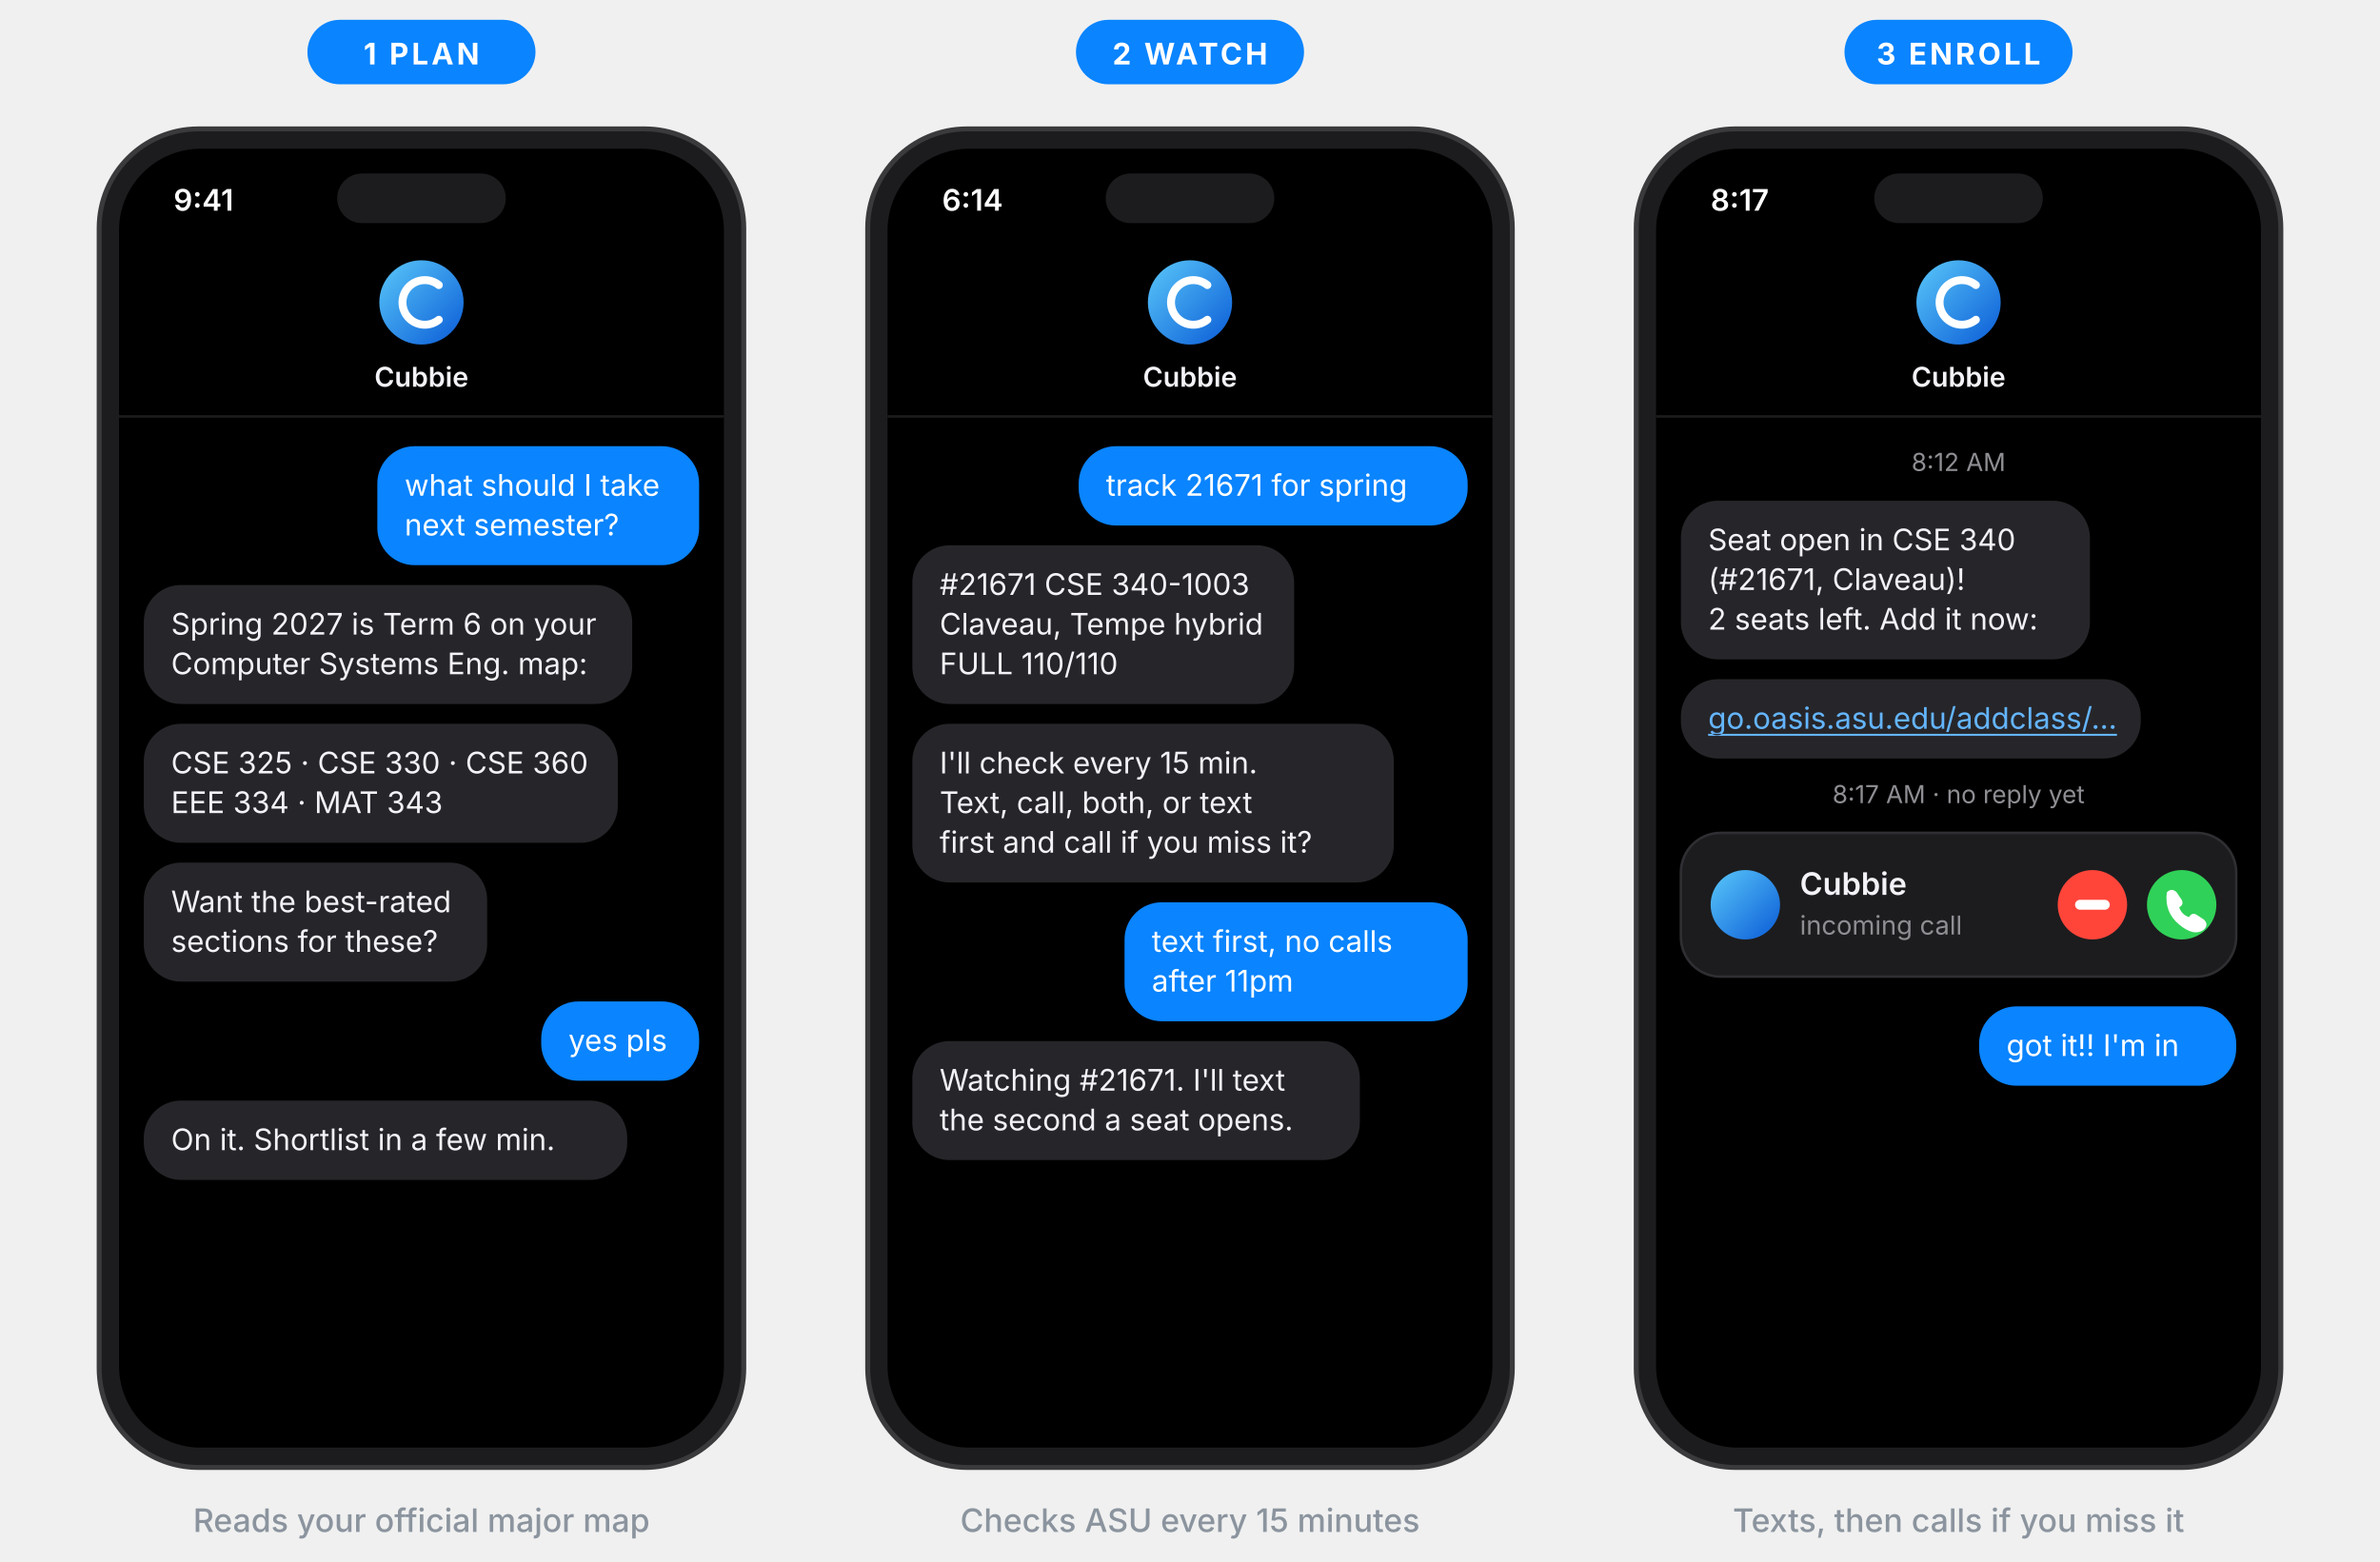
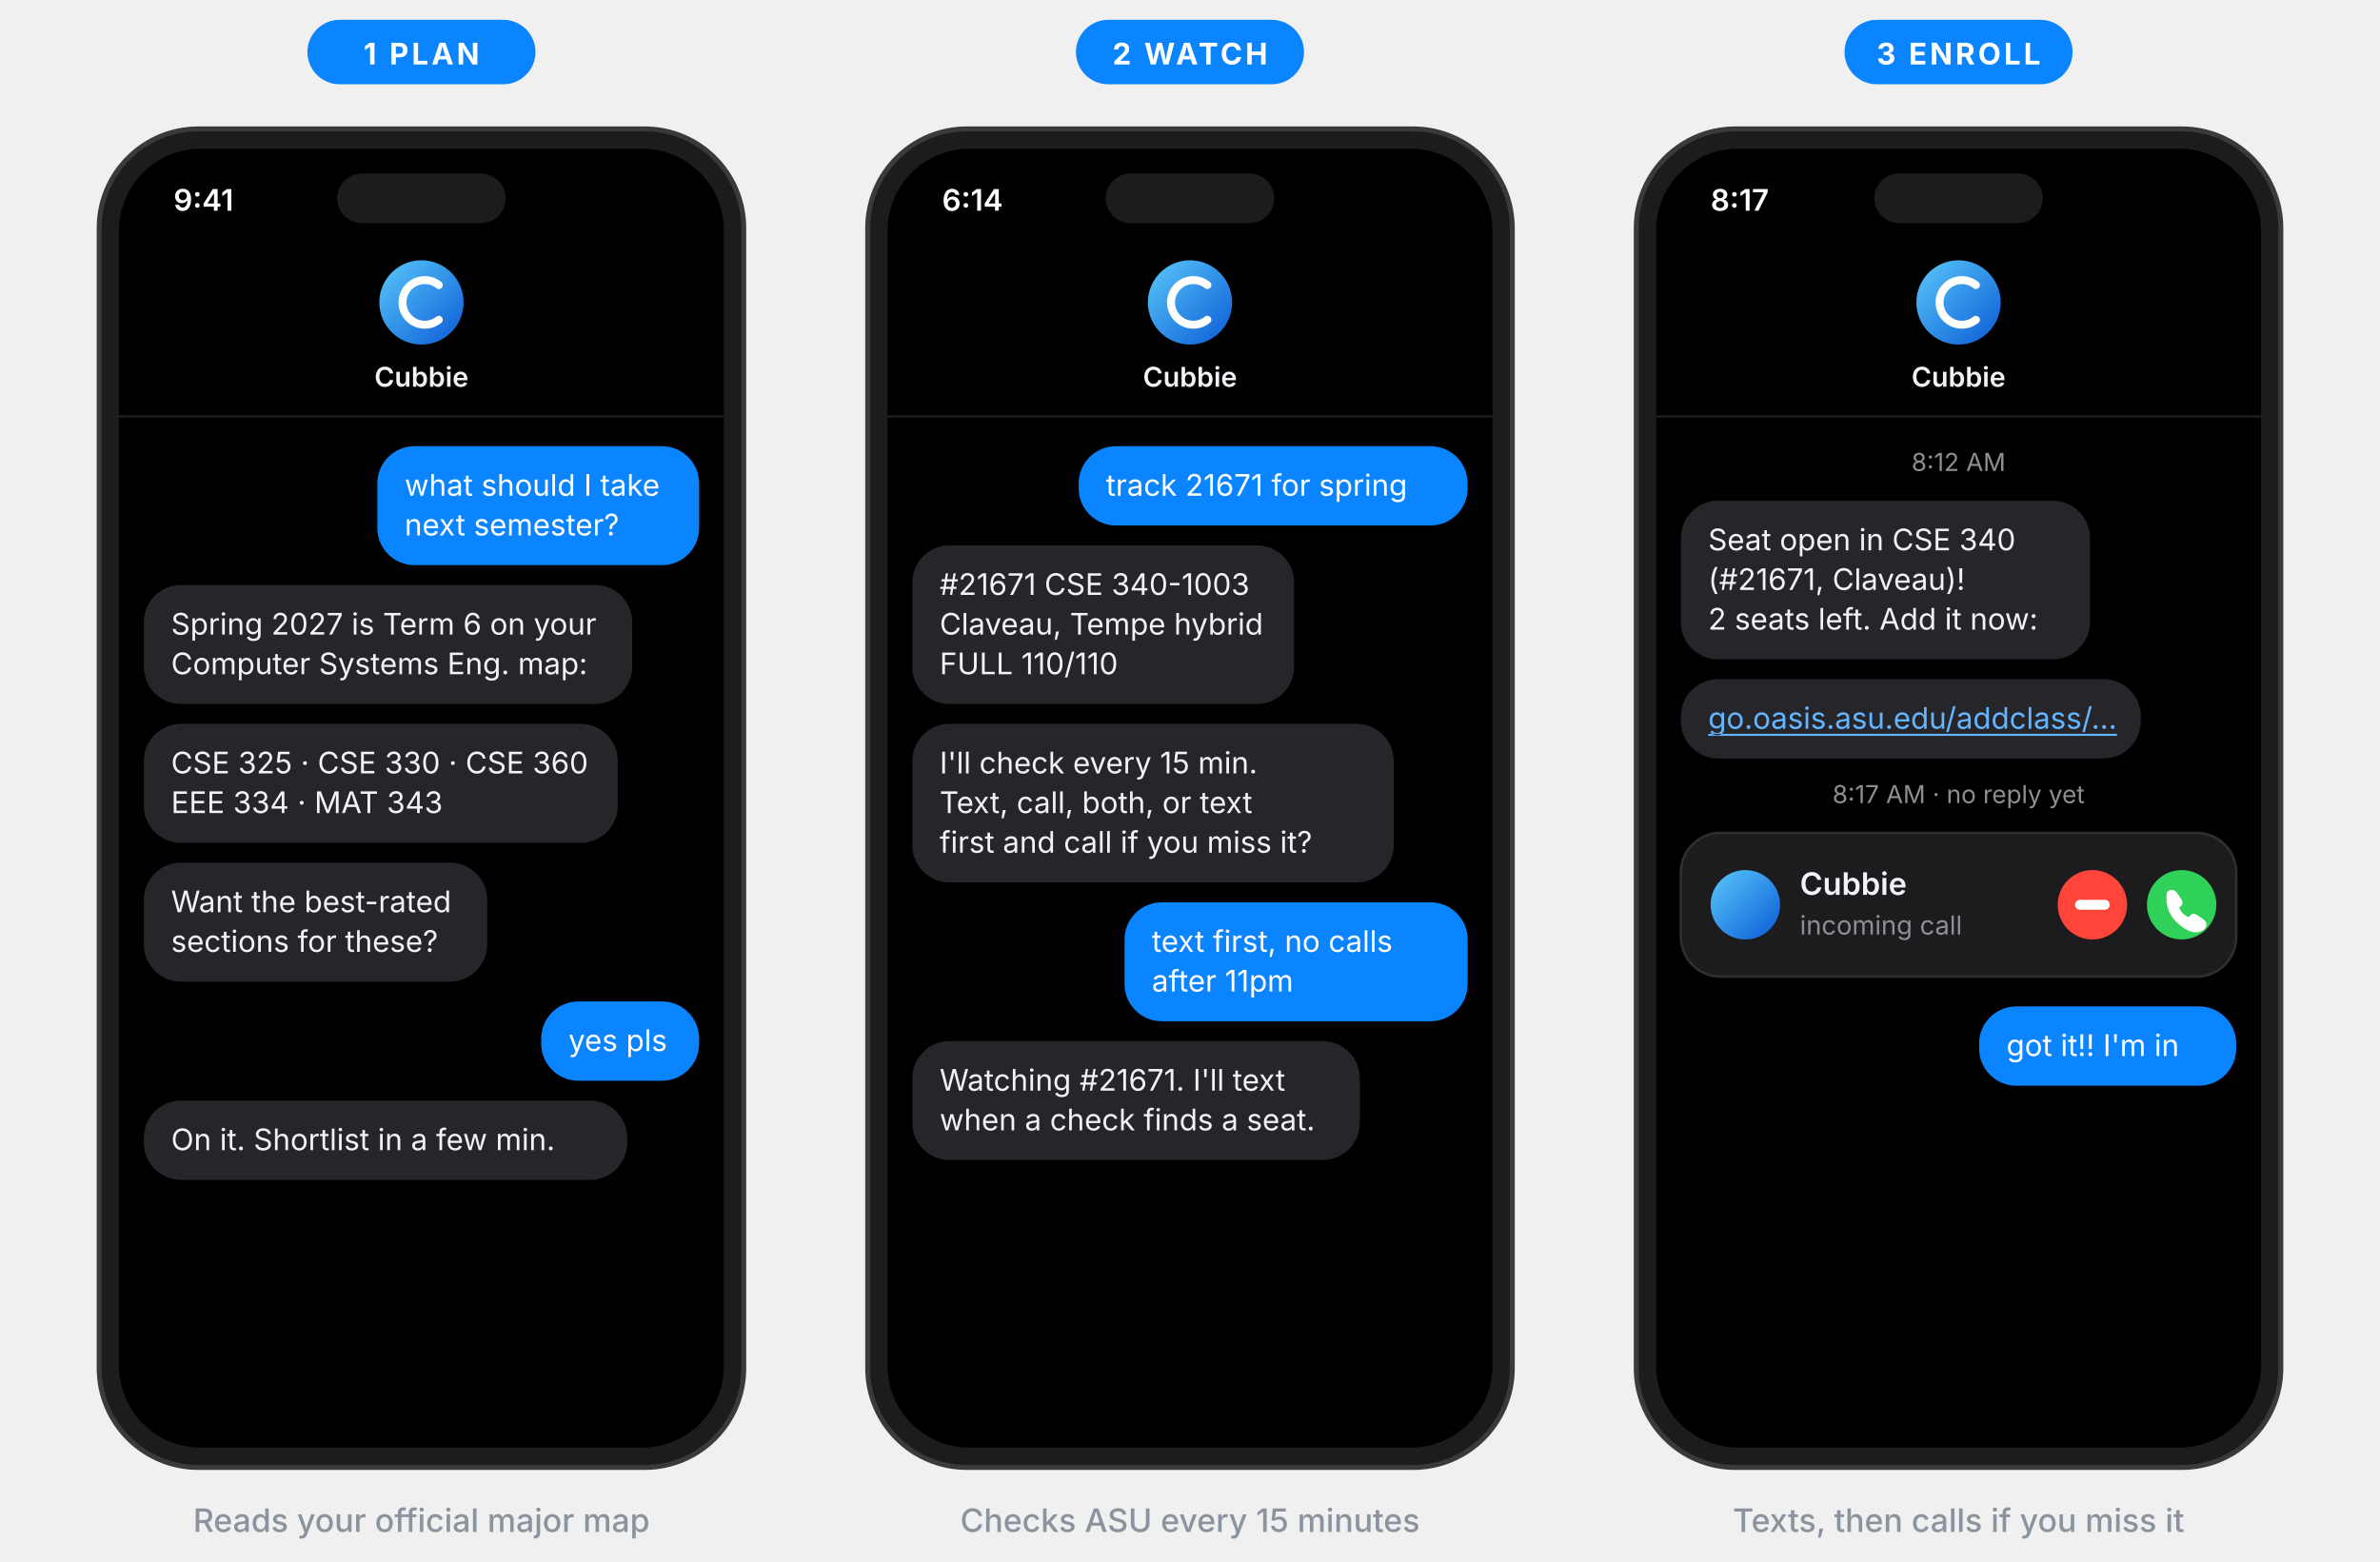
<svg xmlns="http://www.w3.org/2000/svg" viewBox="0 0 960 630" width="960" height="630" role="img" aria-label="Class Concierge in three steps: plan from your major map, watch a full class, get a text and then a call when a seat opens">
  <defs>
    <linearGradient id="cubbie" x1="0" y1="0" x2="1" y2="1">
      <stop offset="0" stop-color="#5ac8fa" />
      <stop offset="1" stop-color="#0a5bd6" />
    </linearGradient>
  </defs>
  <g font-family="Inter, -apple-system, BlinkMacSystemFont, 'Segoe UI', Helvetica, Arial, sans-serif">
    <rect x="124.0" y="8" width="92" height="26" rx="13" fill="#0a84ff" />
    <text x="170.0" y="26" fill="#ffffff" font-size="12" font-weight="700" text-anchor="middle" letter-spacing="1.2">1  PLAN</text>
    <rect x="40" y="52" width="260" height="540" rx="40" fill="#1c1c1e" stroke="#3a3a3c" stroke-width="2" />
    <rect x="48" y="60" width="244" height="524" rx="33" fill="#000000" />
    <rect x="136" y="70" width="68" height="20" rx="10" fill="#1c1c1e" />
    <text x="70" y="85" fill="#ffffff" font-size="12" font-weight="600">9:41</text>
    <circle cx="170.0" cy="122" r="17" fill="url(#cubbie)" />
    <path d="M177.0 115 a9 9 0 1 0 0 14" stroke="#ffffff" stroke-width="3.2" fill="none" stroke-linecap="round" />
    <text x="170.0" y="156" fill="#f2f2f7" font-size="11" text-anchor="middle" font-weight="600">Cubbie</text>
    <line x1="48" y1="168" x2="292" y2="168" stroke="#1c1c1e" />
    <rect x="152.2" y="180" width="129.8" height="48" rx="15" fill="#0a84ff" />
    <text x="163.2" y="200" fill="#ffffff" font-size="12">what should I take</text>
    <text x="163.2" y="216" fill="#ffffff" font-size="12">next semester?</text>
    <rect x="58.0" y="236" width="197.0" height="48" rx="15" fill="#26262a" />
    <text x="69.0" y="256" fill="#f2f2f7" font-size="12">Spring 2027 is Term 6 on your</text>
    <text x="69.0" y="272" fill="#f2f2f7" font-size="12">Computer Systems Eng. map:</text>
    <rect x="58.0" y="292" width="191.2" height="48" rx="15" fill="#26262a" />
    <text x="69.0" y="312" fill="#f2f2f7" font-size="12">CSE 325 · CSE 330 · CSE 360</text>
    <text x="69.0" y="328" fill="#f2f2f7" font-size="12">EEE 334 · MAT 343</text>
    <rect x="58.0" y="348" width="138.5" height="48" rx="15" fill="#26262a" />
    <text x="69.0" y="368" fill="#f2f2f7" font-size="12">Want the best-rated</text>
    <text x="69.0" y="384" fill="#f2f2f7" font-size="12">sections for these?</text>
    <rect x="218.3" y="404" width="63.7" height="32" rx="15" fill="#0a84ff" />
    <text x="229.3" y="424" fill="#ffffff" font-size="12">yes pls</text>
    <rect x="58.0" y="444" width="195.0" height="32" rx="15" fill="#26262a" />
    <text x="69.0" y="464" fill="#f2f2f7" font-size="12">On it. Shortlist in a few min.</text>
    <text x="170.0" y="618" fill="#8b949e" font-size="13" text-anchor="middle" font-weight="500">Reads your official major map</text>
  </g>
  <g font-family="Inter, -apple-system, BlinkMacSystemFont, 'Segoe UI', Helvetica, Arial, sans-serif">
    <rect x="434.0" y="8" width="92" height="26" rx="13" fill="#0a84ff" />
    <text x="480.0" y="26" fill="#ffffff" font-size="12" font-weight="700" text-anchor="middle" letter-spacing="1.2">2  WATCH</text>
    <rect x="350" y="52" width="260" height="540" rx="40" fill="#1c1c1e" stroke="#3a3a3c" stroke-width="2" />
    <rect x="358" y="60" width="244" height="524" rx="33" fill="#000000" />
    <rect x="446" y="70" width="68" height="20" rx="10" fill="#1c1c1e" />
    <text x="380" y="85" fill="#ffffff" font-size="12" font-weight="600">6:14</text>
    <circle cx="480.0" cy="122" r="17" fill="url(#cubbie)" />
    <path d="M487.0 115 a9 9 0 1 0 0 14" stroke="#ffffff" stroke-width="3.2" fill="none" stroke-linecap="round" />
    <text x="480.0" y="156" fill="#f2f2f7" font-size="11" text-anchor="middle" font-weight="600">Cubbie</text>
    <line x1="358" y1="168" x2="602" y2="168" stroke="#1c1c1e" />
    <rect x="435.1" y="180" width="156.9" height="32" rx="15" fill="#0a84ff" />
    <text x="446.1" y="200" fill="#ffffff" font-size="12">track 21671 for spring</text>
    <rect x="368.0" y="220" width="154.0" height="64" rx="15" fill="#26262a" />
    <text x="379.0" y="240" fill="#f2f2f7" font-size="12">#21671  CSE 340-1003</text>
    <text x="379.0" y="256" fill="#f2f2f7" font-size="12">Claveau, Tempe hybrid</text>
    <text x="379.0" y="272" fill="#f2f2f7" font-size="12">FULL  110/110</text>
    <rect x="368.0" y="292" width="194.2" height="64" rx="15" fill="#26262a" />
    <text x="379.0" y="312" fill="#f2f2f7" font-size="12">I'll check every 15 min.</text>
    <text x="379.0" y="328" fill="#f2f2f7" font-size="12">Text, call, both, or text</text>
    <text x="379.0" y="344" fill="#f2f2f7" font-size="12">first and call if you miss it?</text>
    <rect x="453.6" y="364" width="138.4" height="48" rx="15" fill="#0a84ff" />
    <text x="464.6" y="384" fill="#ffffff" font-size="12">text first, no calls</text>
    <text x="464.6" y="400" fill="#ffffff" font-size="12">after 11pm</text>
    <rect x="368.0" y="420" width="180.5" height="48" rx="15" fill="#26262a" />
    <text x="379.0" y="440" fill="#f2f2f7" font-size="12">Watching #21671. I'll text</text>
-     <text x="379.0" y="456" fill="#f2f2f7" font-size="12">the second a seat opens.</text>
+     <text x="379.0" y="456" fill="#f2f2f7" font-size="12">when a check finds a seat.</text>
    <text x="480.0" y="618" fill="#8b949e" font-size="13" text-anchor="middle" font-weight="500">Checks ASU every 15 minutes</text>
  </g>
  <g font-family="Inter, -apple-system, BlinkMacSystemFont, 'Segoe UI', Helvetica, Arial, sans-serif">
    <rect x="744.0" y="8" width="92" height="26" rx="13" fill="#0a84ff" />
    <text x="790.0" y="26" fill="#ffffff" font-size="12" font-weight="700" text-anchor="middle" letter-spacing="1.2">3  ENROLL</text>
    <rect x="660" y="52" width="260" height="540" rx="40" fill="#1c1c1e" stroke="#3a3a3c" stroke-width="2" />
    <rect x="668" y="60" width="244" height="524" rx="33" fill="#000000" />
    <rect x="756" y="70" width="68" height="20" rx="10" fill="#1c1c1e" />
    <text x="690" y="85" fill="#ffffff" font-size="12" font-weight="600">8:17</text>
    <circle cx="790.0" cy="122" r="17" fill="url(#cubbie)" />
    <path d="M797.0 115 a9 9 0 1 0 0 14" stroke="#ffffff" stroke-width="3.2" fill="none" stroke-linecap="round" />
    <text x="790.0" y="156" fill="#f2f2f7" font-size="11" text-anchor="middle" font-weight="600">Cubbie</text>
    <line x1="668" y1="168" x2="912" y2="168" stroke="#1c1c1e" />
    <text x="790.0" y="190" fill="#8e8e93" font-size="10" text-anchor="middle">8:12 AM</text>
    <rect x="678.0" y="202" width="165.0" height="64" rx="15" fill="#26262a" />
    <text x="689.0" y="222" fill="#f2f2f7" font-size="12">Seat open in CSE 340</text>
    <text x="689.0" y="238" fill="#f2f2f7" font-size="12">(#21671, Claveau)!</text>
    <text x="689.0" y="254" fill="#f2f2f7" font-size="12">2 seats left. Add it now:</text>
    <rect x="678.0" y="274" width="185.5" height="32" rx="15" fill="#26262a" />
    <text x="689.0" y="294" fill="#64b5ff" font-size="12" text-decoration="underline">go.oasis.asu.edu/addclass/...</text>
    <text x="790.0" y="324" fill="#8e8e93" font-size="10" text-anchor="middle">8:17 AM · no reply yet</text>
    <rect x="678" y="336" width="224" height="58" rx="16" fill="#1c1c1e" stroke="#2f2f33" />
    <circle cx="704" cy="365" r="14" fill="url(#cubbie)" />
    <text x="726" y="361" fill="#f2f2f7" font-size="12.5" font-weight="600">Cubbie</text>
    <text x="726" y="377" fill="#8e8e93" font-size="10.5">incoming call</text>
    <circle cx="844" cy="365" r="14" fill="#ff453a" />
    <rect x="837" y="363" width="14" height="4" rx="2" fill="#ffffff" />
    <circle cx="880" cy="365" r="14" fill="#30d158" />
    <path d="M874 360 q2 -2 4 0 l2 3 q1 2 -1 3 q1 3 4 4 q1 -2 3 -1 l3 2 q2 2 0 4 q-4 3 -10 -2 q-6 -5 -5 -13z" fill="#ffffff" />
    <rect x="798.3" y="406" width="103.7" height="32" rx="15" fill="#0a84ff" />
    <text x="809.3" y="426" fill="#ffffff" font-size="12">got it!! I'm in</text>
    <text x="790.0" y="618" fill="#8b949e" font-size="13" text-anchor="middle" font-weight="500">Texts, then calls if you miss it</text>
  </g>
</svg>
